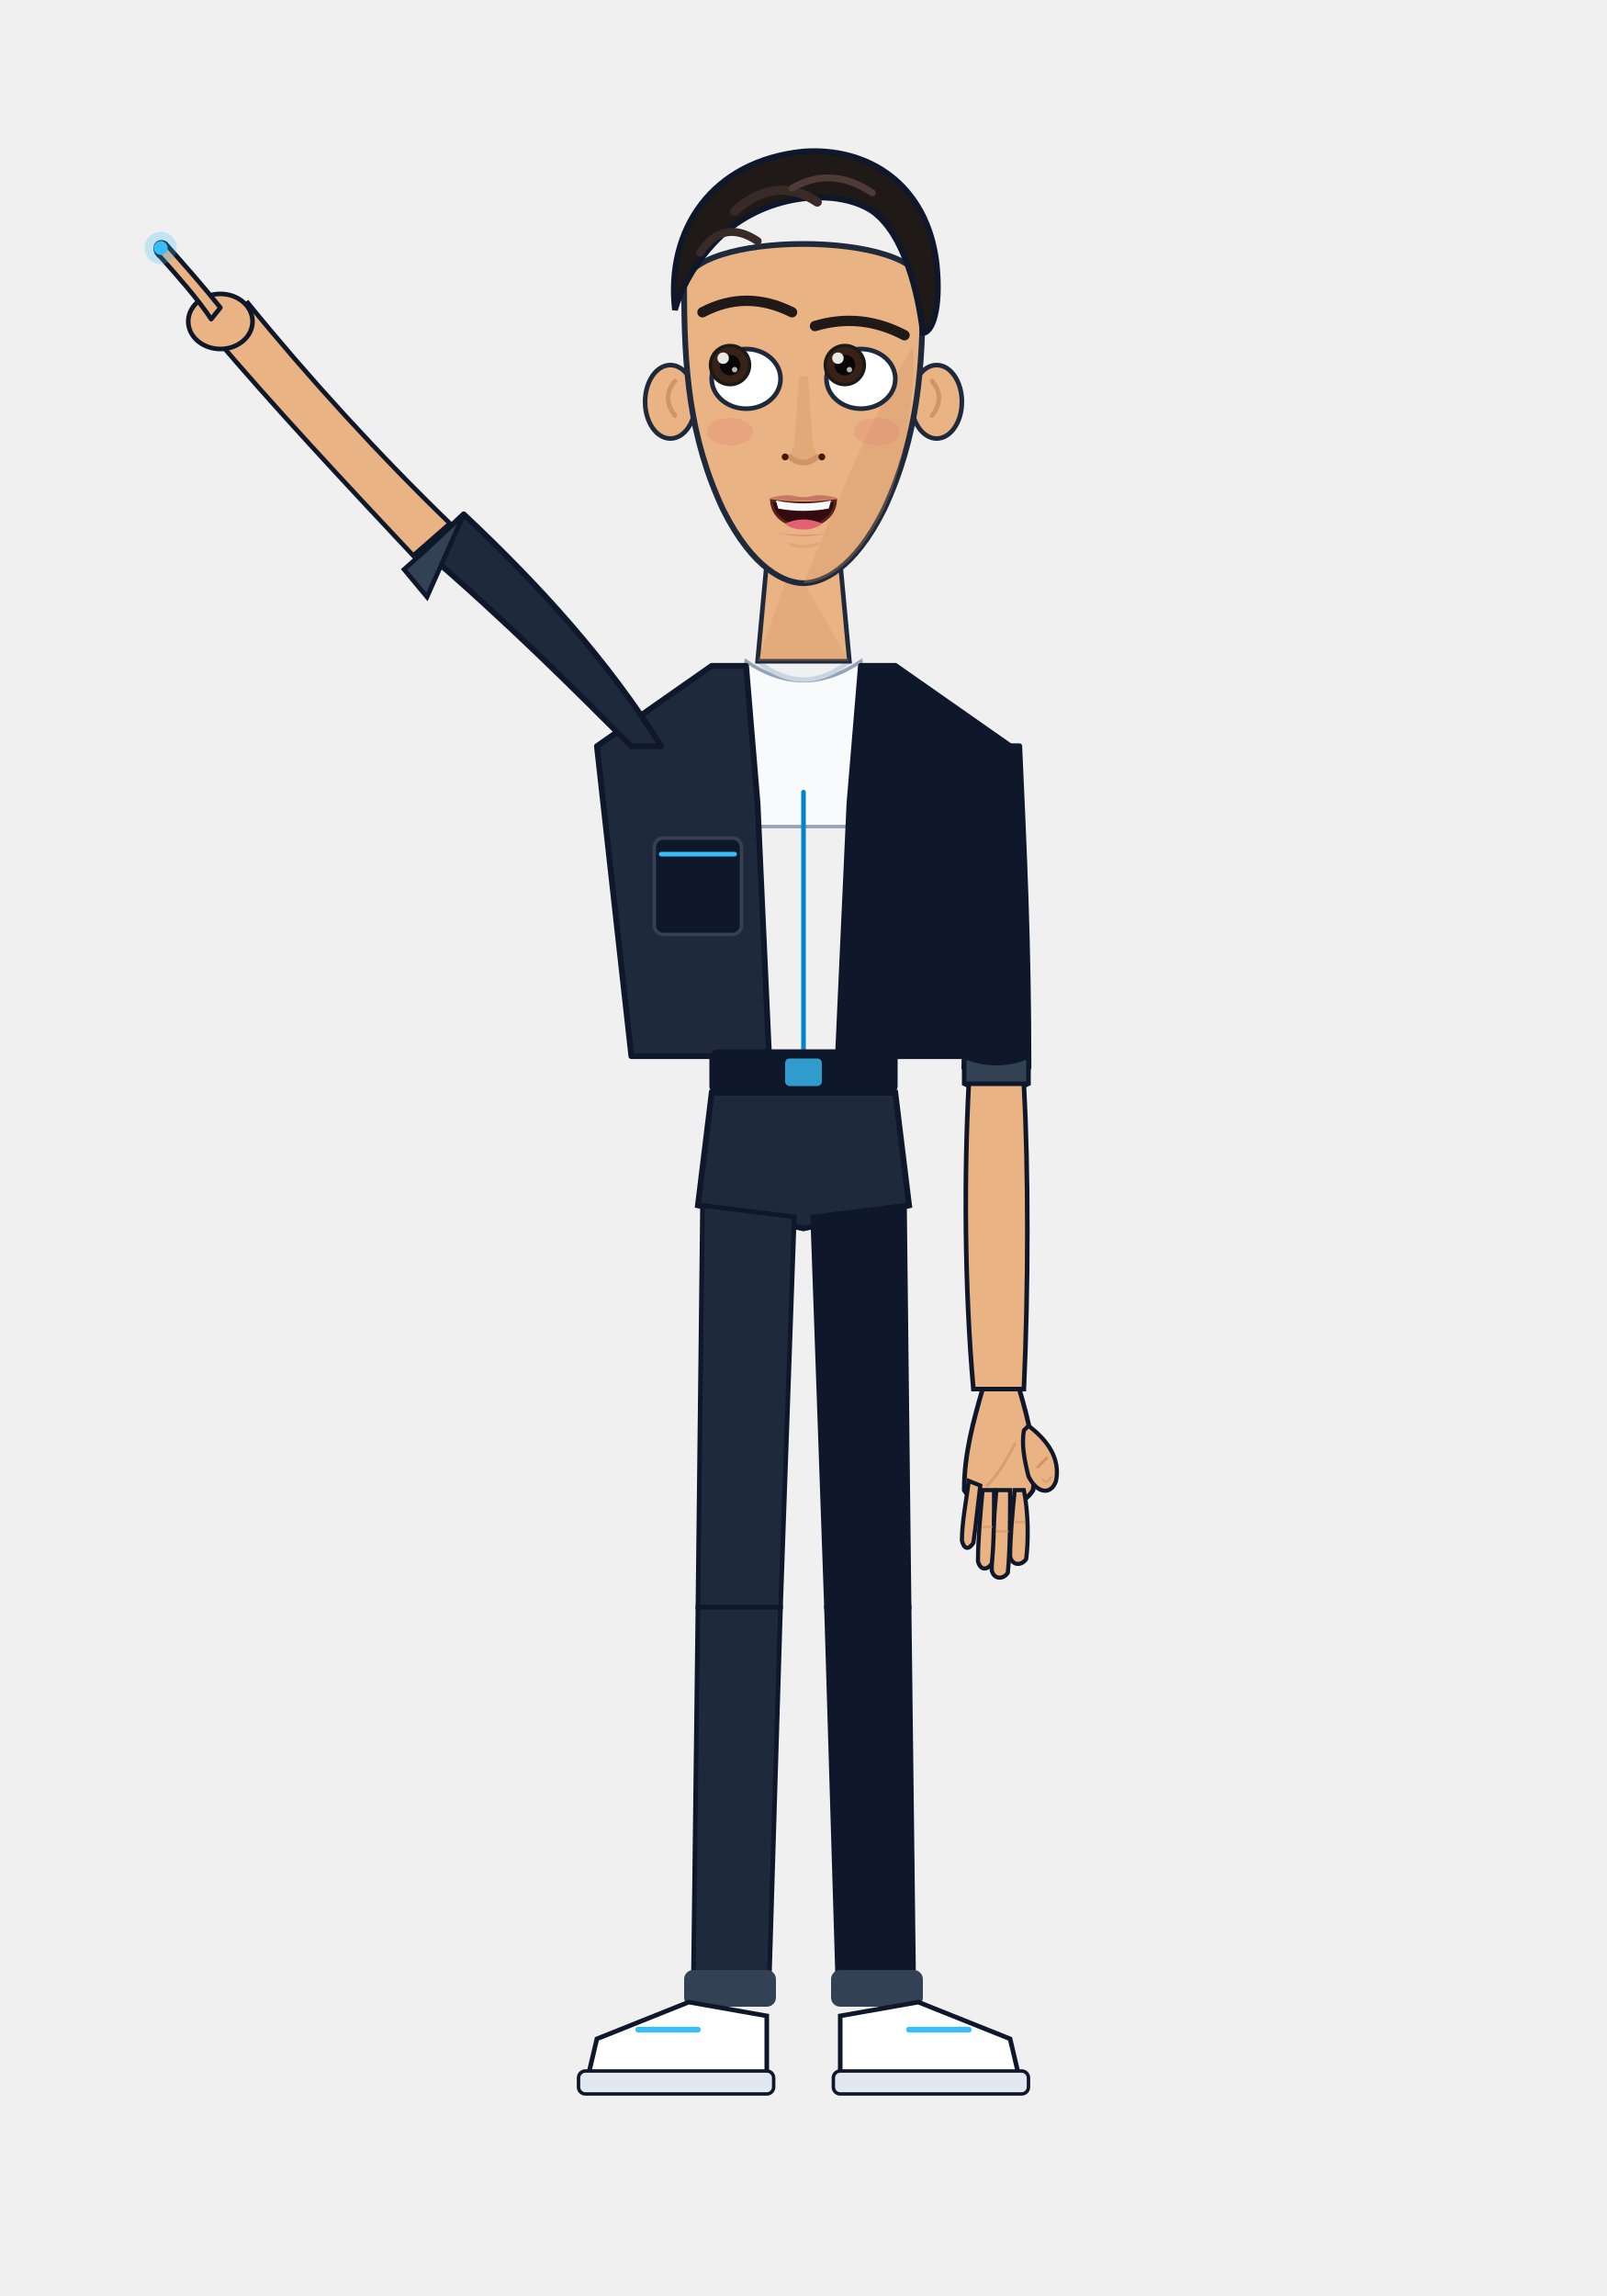
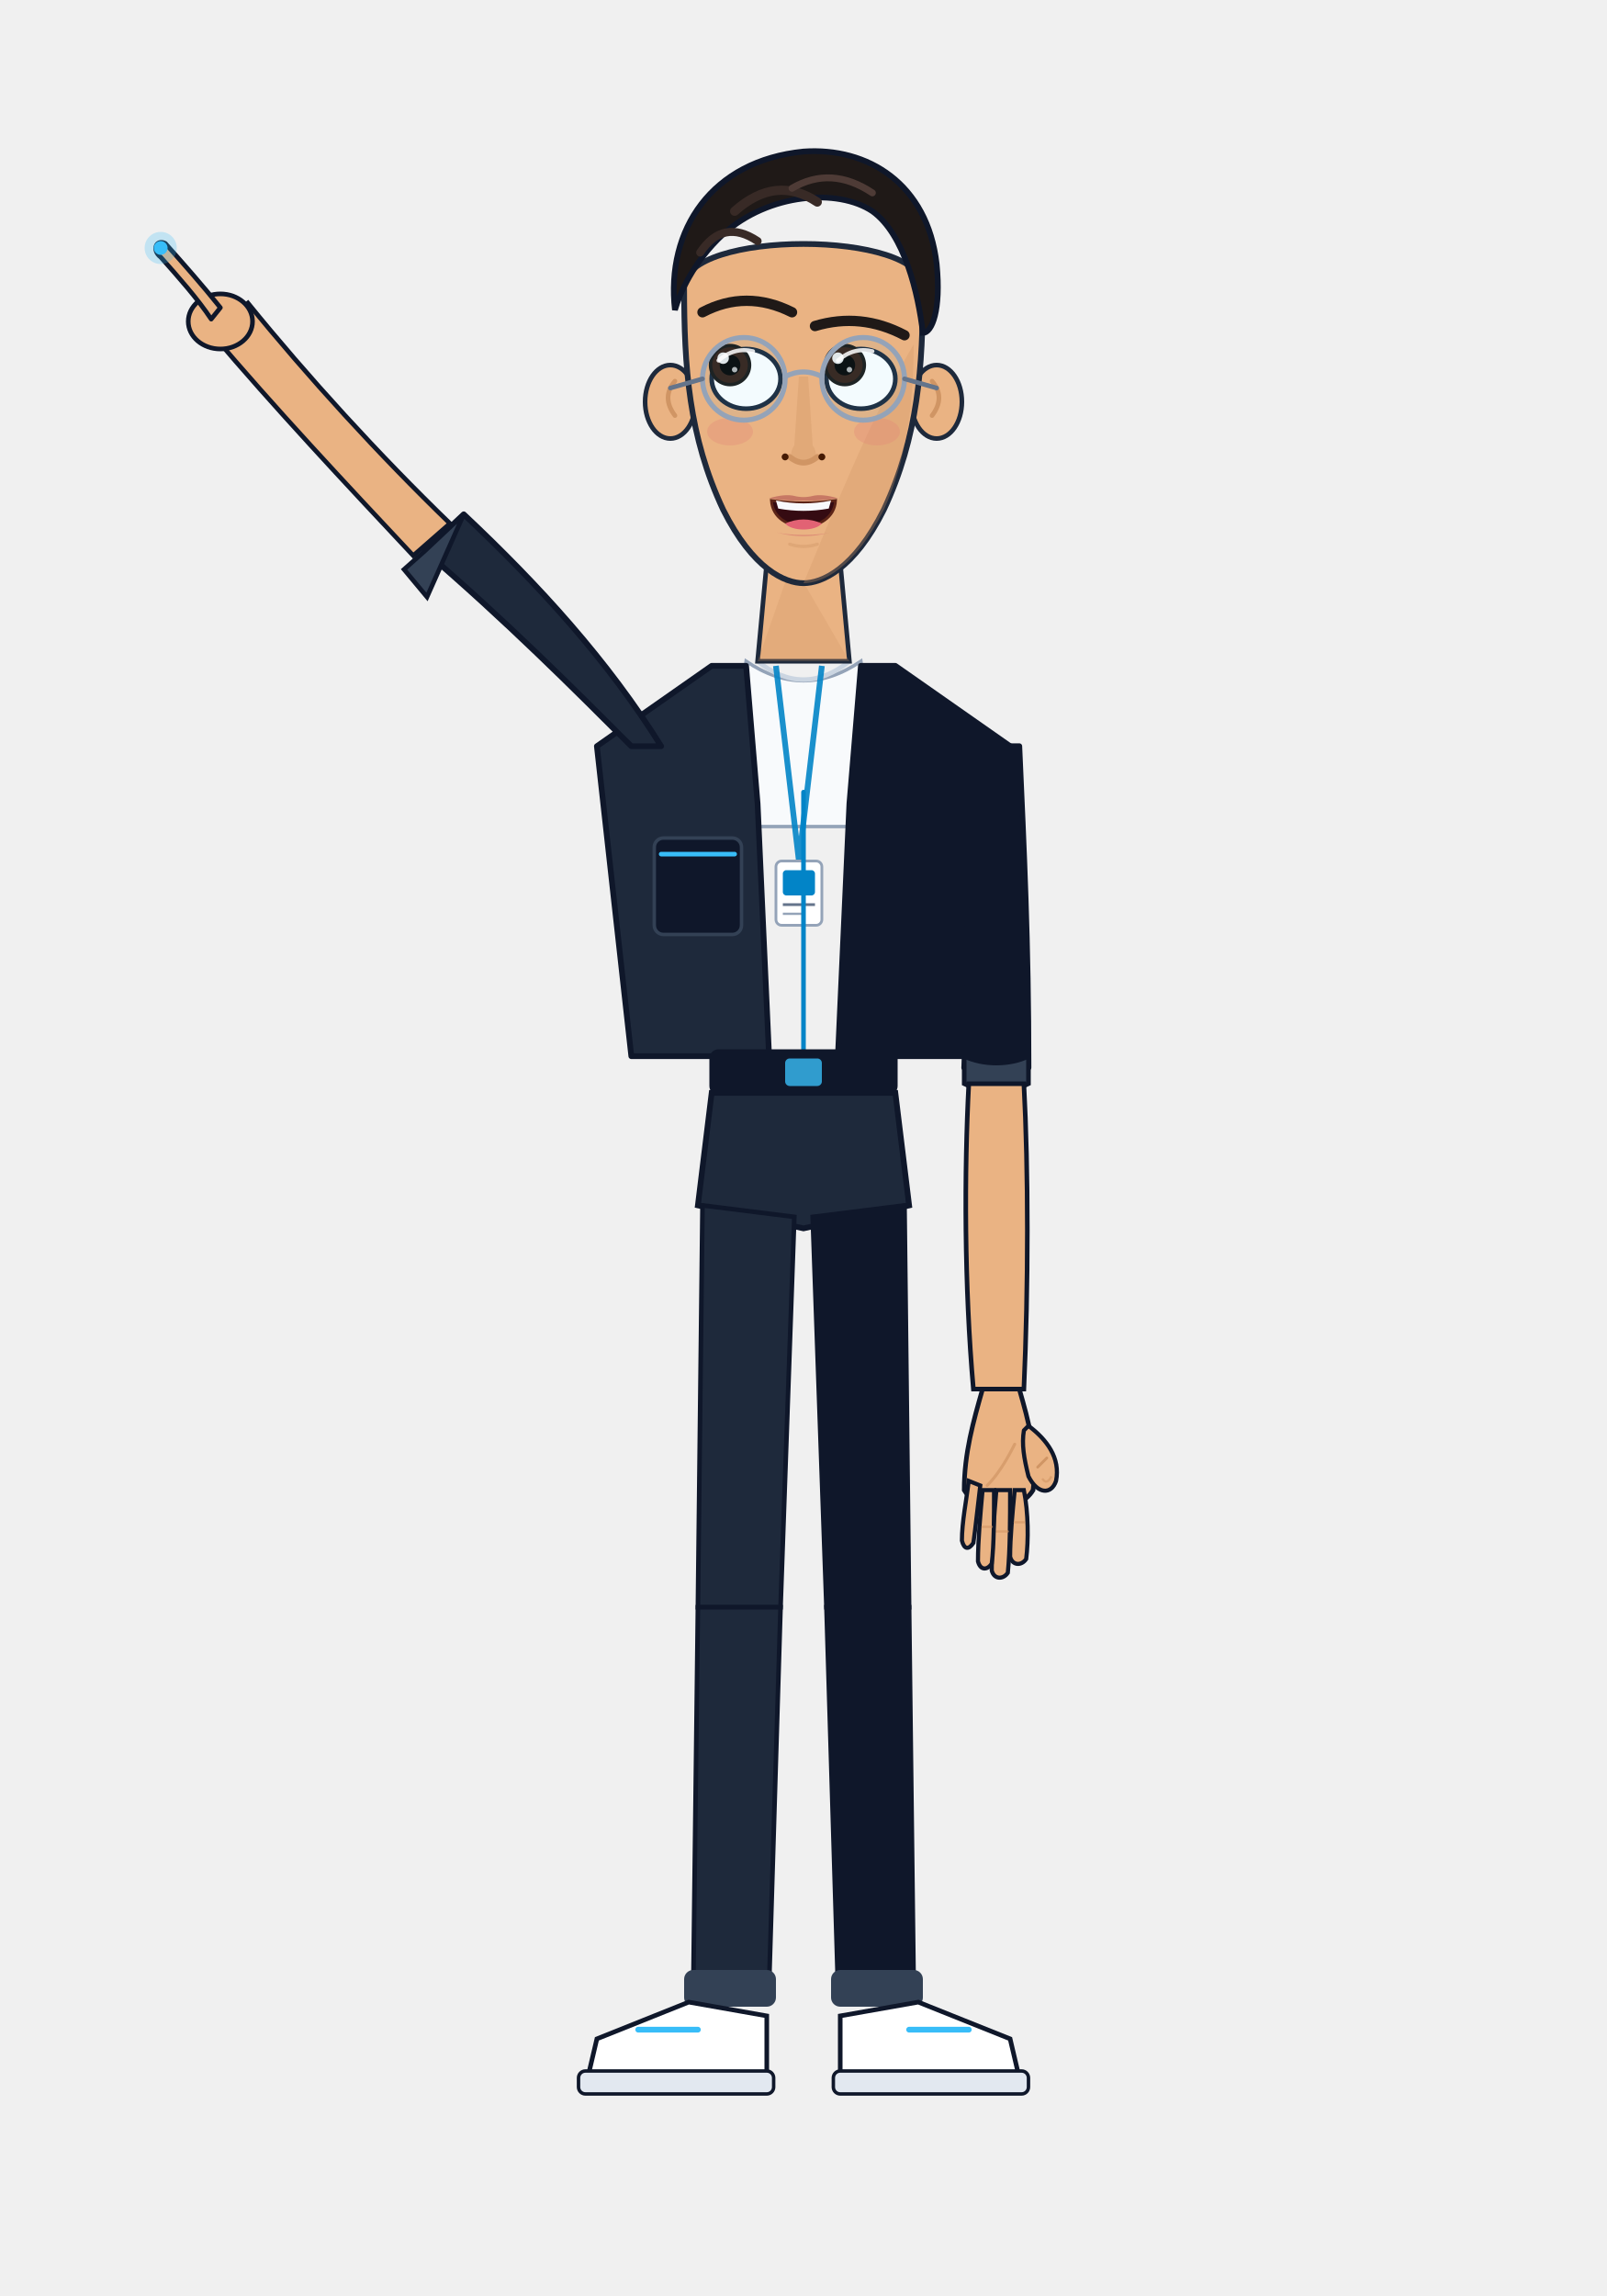
<svg xmlns="http://www.w3.org/2000/svg" viewBox="-100 50 700 1000" width="700" height="1000">
  <g id="modern_character_root">
    <path d="M 210 526 L 290 526 L 296 575 L 250 585 L 204 575 Z" fill="#1e293b" stroke="#0f172a" stroke-width="2.5" />
    <path d="M 206 575 L 246 580 L 240 750 L 204 750 Z" fill="#1e293b" stroke="#0f172a" stroke-width="2" />
    <path d="M 204 750 L 240 750 L 235 915 L 202 915 Z" fill="#1e293b" stroke="#0f172a" stroke-width="2" />
    <rect x="198" y="908" width="40" height="16" rx="4" fill="#334155" />
    <path d="M 254 580 L 294 575 L 296 750 L 260 750 Z" fill="#0f172a" stroke="#0f172a" stroke-width="2" />
    <path d="M 260 750 L 296 750 L 298 915 L 265 915 Z" fill="#0f172a" stroke="#0f172a" stroke-width="2" />
    <rect x="262" y="908" width="40" height="16" rx="4" fill="#334155" />
    <path d="M 156 955 L 234 955 L 234 928 L 200 922 L 160 938 Z" fill="#ffffff" stroke="#0f172a" stroke-width="2" />
    <rect x="152" y="952" width="85" height="10" rx="3" fill="#e2e8f0" stroke="#0f172a" stroke-width="1.5" />
    <line x1="178" y1="934" x2="204" y2="934" stroke="#38bdf8" stroke-width="2.5" stroke-linecap="round" />
    <path d="M 266 955 L 344 955 L 340 938 L 300 922 L 266 928 Z" fill="#ffffff" stroke="#0f172a" stroke-width="2" />
    <rect x="263" y="952" width="85" height="10" rx="3" fill="#e2e8f0" stroke="#0f172a" stroke-width="1.5" />
    <line x1="296" y1="934" x2="322" y2="934" stroke="#38bdf8" stroke-width="2.5" stroke-linecap="round" />
    <path d="M 225 338 Q 250 355 275 338 L 285 410 L 215 410 Z" fill="#f8fafc" stroke="#94a3b8" stroke-width="1.5" />
    <path d="M 230 338 Q 250 354 270 338" stroke="#cbd5e1" stroke-width="2" fill="none" />
    <path d="M 210 340 L 160 375 L 175 510 L 235 510 L 230 400 L 225 340 Z" fill="#1e293b" stroke="#0f172a" stroke-width="2.5" stroke-linejoin="round" />
    <path d="M 290 340 L 340 375 L 325 510 L 265 510 L 270 400 L 275 340 Z" fill="#0f172a" stroke="#0f172a" stroke-width="2.5" stroke-linejoin="round" />
+     <path d="M 238 340 L 248 425 L 258 340" stroke="#0284c7" stroke-width="2.5" fill="none" opacity="0.9" />
+     <rect x="238" y="425" width="20" height="28" rx="2.5" fill="#ffffff" stroke="#94a3b8" stroke-width="1.2" />
+     <rect x="241" y="429" width="14" height="11" rx="1.5" fill="#0284c7" />
+     <line x1="241" y1="444" x2="255" y2="444" stroke="#64748b" stroke-width="1.2" />
+     <line x1="241" y1="448" x2="250" y2="448" stroke="#94a3b8" stroke-width="1" />
    <line x1="250" y1="395" x2="250" y2="510" stroke="#0284c7" stroke-width="2" stroke-linecap="round" />
    <rect x="185" y="415" width="38" height="42" rx="4" fill="#0f172a" stroke="#334155" stroke-width="1.5" />
    <line x1="188" y1="422" x2="220" y2="422" stroke="#38bdf8" stroke-width="2" stroke-linecap="round" />
    <rect x="210" y="508" width="80" height="18" rx="3" fill="#0f172a" stroke="#0f172a" stroke-width="2" />
    <rect x="242" y="511" width="16" height="12" rx="2" fill="#38bdf8" opacity="0.8" />
    <path d="M 175 375 C 150 350, 120 320, 85 290 L 102 274 C 135 305, 165 338, 188 375 Z" fill="#1e293b" stroke="#0f172a" stroke-width="2.5" stroke-linejoin="round" />
    <path d="M 85 290 L 76 298 L 86 310 L 102 274 Z" fill="#334155" stroke="#0f172a" stroke-width="2" />
    <path d="M 80 292 C 50 260, 20 228, -8 195 L 8 182 C 34 214, 65 248, 96 278 Z" fill="#eab383" stroke="#0f172a" stroke-width="2" />
    <ellipse cx="-4" cy="190" rx="14" ry="12" fill="#eab383" stroke="#0f172a" stroke-width="2" />
    <path d="M -4 184 C -12 174, -20 165, -28 156 C -32 154, -34 159, -30 162 C -22 171, -14 180, -8 189 Z" fill="#eab383" stroke="#0f172a" stroke-width="2" stroke-linejoin="round" />
    <circle cx="-30" cy="158" r="3" fill="#38bdf8" />
    <circle cx="-30" cy="158" r="7" fill="#38bdf8" opacity="0.25" />
    <path d="M 315 375 C 320 420, 324 460, 320 515 C 328 518, 342 518, 348 515 C 348 460, 346 420, 344 375 Z" fill="#0f172a" stroke="#0f172a" stroke-width="2.5" stroke-linejoin="round" />
    <path d="M 320 510 C 328 514, 340 514, 348 510 L 348 522 C 340 526, 328 526, 320 522 Z" fill="#334155" stroke="#0f172a" stroke-width="2" />
    <path d="M 322 522 C 320 560, 320 610, 324 655 L 346 655 C 348 610, 348 560, 346 522 Z" fill="#eab383" stroke="#0f172a" stroke-width="2" />
    <g id="human_hand_r" transform="translate(344, 655) scale(-1, 1)">
      <path d="M 0 0 C -4 14, -8 28, -6 44 C 0 54, 18 54, 24 44 C 24 28, 20 14, 16 0 Z" fill="#eab383" stroke="#0f172a" stroke-width="2" />
      <path d="M -4 16 C -12 22, -18 30, -16 40 C -14 46, -8 46, -4 38 C -2 30, -1 24, -2 18 Z" fill="#eab383" stroke="#0f172a" stroke-width="1.8" stroke-linejoin="round" />
      <line x1="-12" y1="30" x2="-8" y2="34" stroke="#d09564" stroke-width="1.2" stroke-linecap="round" />
      <path d="M -14 38 Q -12 42 -10 39" stroke="#d09564" stroke-width="1" fill="none" opacity="0.6" />
      <path d="M -2 44 C -4 54, -4 66, -3 74 C -1 77, 3 77, 4 73 C 4 65, 3 54, 2 44 Z" fill="#eab383" stroke="#0f172a" stroke-width="1.8" />
      <line x1="-2" y1="58" x2="2" y2="58" stroke="#d09564" stroke-width="1" stroke-linecap="round" opacity="0.6" />
      <path d="M 4 44 C 4 56, 4 70, 5 80 C 7 83, 11 83, 12 79 C 12 69, 11 56, 10 44 Z" fill="#eab383" stroke="#0f172a" stroke-width="1.8" />
      <line x1="5" y1="62" x2="10" y2="62" stroke="#d09564" stroke-width="1" stroke-linecap="round" opacity="0.6" />
      <path d="M 11 44 C 11 55, 11 68, 12 76 C 14 79, 17 79, 18 75 C 18 66, 17 55, 16 44 Z" fill="#eab383" stroke="#0f172a" stroke-width="1.8" />
      <line x1="12" y1="60" x2="16" y2="60" stroke="#d09564" stroke-width="1" stroke-linecap="round" opacity="0.6" />
      <path d="M 17 42 C 18 50, 19 60, 20 67 C 22 70, 24 70, 25 66 C 25 58, 23 48, 22 40 Z" fill="#eab383" stroke="#0f172a" stroke-width="1.8" />
      <path d="M 2 24 C 6 32, 10 38, 14 42" stroke="#d09564" stroke-width="1.3" fill="none" stroke-linecap="round" opacity="0.7" />
    </g>
    <path d="M 234 295 L 230 338 L 270 338 L 266 295 Z" fill="#eab383" stroke="#1e293b" stroke-width="2" />
    <path d="M 245 295 L 230 338 L 270 338 Z" fill="#d09564" opacity="0.25" />
    <ellipse cx="192" cy="225" rx="11" ry="16" fill="#eab383" stroke="#1e293b" stroke-width="2" />
    <path d="M 194 216 Q 188 223 194 231" stroke="#d09564" stroke-width="2" fill="none" stroke-linecap="round" />
    <ellipse cx="308" cy="225" rx="11" ry="16" fill="#eab383" stroke="#1e293b" stroke-width="2" />
    <path d="M 306 216 Q 312 223 306 231" stroke="#d09564" stroke-width="2" fill="none" stroke-linecap="round" />
    <path d="M 198 175               C 198 150, 302 150, 302 175               C 302 210, 300 240, 285 272               C 272 298, 258 304, 250 304               C 242 304, 228 298, 215 272               C 200 240, 198 210, 198 175 Z" fill="#eab383" stroke="#1e293b" stroke-width="2.5" />
    <path d="M 250 304 C 258 304, 272 298, 285 272 C 295 250, 298 225, 298 200 C 280 230, 260 280, 250 304 Z" fill="#d09564" opacity="0.3" />
    <ellipse cx="218" cy="238" rx="10" ry="6" fill="#e28878" opacity="0.35" />
    <ellipse cx="282" cy="238" rx="10" ry="6" fill="#e28878" opacity="0.35" />
    <path d="M 194 185              C 190 150, 210 120, 250 116              C 278 114, 304 130, 308 165              C 310 185, 306 195, 302 195              C 300 178, 294 152, 280 142              C 265 132, 235 134, 215 152              C 202 164, 196 178, 194 185 Z" fill="#1f1917" stroke="#0f172a" stroke-width="2.5" />
    <path d="M 220 142 Q 238 126 256 138" stroke="#382a26" stroke-width="4" stroke-linecap="round" fill="none" />
    <path d="M 245 132 Q 262 122 280 134" stroke="#4e3b36" stroke-width="3" stroke-linecap="round" fill="none" />
    <path d="M 205 160 Q 215 145 230 155" stroke="#382a26" stroke-width="3.5" stroke-linecap="round" fill="none" />
    <path d="M 206 186 Q 225 176 245 186" stroke="#1f1917" stroke-width="4.5" stroke-linecap="round" fill="none" />
    <path d="M 255 192 Q 275 186 294 196" stroke="#1f1917" stroke-width="4.5" stroke-linecap="round" fill="none" />
    <ellipse cx="225" cy="215" rx="15" ry="13" fill="#ffffff" stroke="#1e293b" stroke-width="2" />
    <circle cx="218" cy="209" r="8.5" fill="#382218" stroke="#1c1917" stroke-width="1.5" />
    <circle cx="218" cy="209" r="4.5" fill="#090706" />
    <circle cx="215" cy="206" r="2.5" fill="#ffffff" opacity="0.9" />
    <circle cx="220" cy="211" r="1.2" fill="#ffffff" opacity="0.7" />
    <ellipse cx="275" cy="215" rx="15" ry="13" fill="#ffffff" stroke="#1e293b" stroke-width="2" />
    <circle cx="268" cy="209" r="8.5" fill="#382218" stroke="#1c1917" stroke-width="1.5" />
    <circle cx="268" cy="209" r="4.5" fill="#090706" />
    <circle cx="265" cy="206" r="2.5" fill="#ffffff" opacity="0.9" />
    <circle cx="270" cy="211" r="1.2" fill="#ffffff" opacity="0.7" />
+     <circle cx="224" cy="215" r="18" fill="#38bdf8" fill-opacity="0.06" stroke="#94a3b8" stroke-width="2.2" />
+     <path d="M 213 207 Q 220 201 228 203" stroke="#ffffff" stroke-width="1.8" stroke-linecap="round" fill="none" opacity="0.85" />
+     <circle cx="276" cy="215" r="18" fill="#38bdf8" fill-opacity="0.06" stroke="#94a3b8" stroke-width="2.2" />
+     <path d="M 265 207 Q 272 201 280 203" stroke="#ffffff" stroke-width="1.8" stroke-linecap="round" fill="none" opacity="0.85" />
+     <path d="M 242 214 Q 250 210 258 214" stroke="#94a3b8" stroke-width="2.2" stroke-linecap="round" fill="none" />
+     <path d="M 206 215 L 192 219" stroke="#64748b" stroke-width="2" stroke-linecap="round" />
+     <path d="M 294 215 L 308 219" stroke="#64748b" stroke-width="2" stroke-linecap="round" />
    <path d="M 248 214 L 246 244 Q 242 250 250 252 Q 258 250 254 244 L 252 214" fill="#d09564" opacity="0.35" />
    <path d="M 244 249 Q 250 254 256 249" stroke="#d09564" stroke-width="2.5" stroke-linecap="round" fill="none" />
    <circle cx="242" cy="249" r="1.5" fill="#451a03" />
    <circle cx="258" cy="249" r="1.5" fill="#451a03" />
    <path d="M 235 267 Q 242 265 246 266 Q 250 267 254 266 Q 258 265 265 267 C 258 268.5, 242 268.5, 235 267 Z" fill="#c77864" />
    <path d="M 236 268 Q 250 270 264 268 C 263 283, 237 283, 236 268 Z" fill="#350b12" stroke="#5c2417" stroke-width="1.2" />
    <path d="M 238 268 Q 250 270.5 262 268 L 261 271.5 Q 250 273.5 239 271.5 Z" fill="#f8fafc" />
    <path d="M 242 278 Q 250 274.5 258 278 C 255 281.5, 245 281.5, 242 278 Z" fill="#e26274" />
    <path d="M 237 281.5 Q 250 285.5 263 281.5 C 257 283.5, 243 283.5, 237 281.5 Z" fill="#dc8a75" />
    <path d="M 244 287 Q 250 289 256 287" stroke="#d09564" stroke-width="1.4" fill="none" opacity="0.4" stroke-linecap="round" />
  </g>
</svg>
